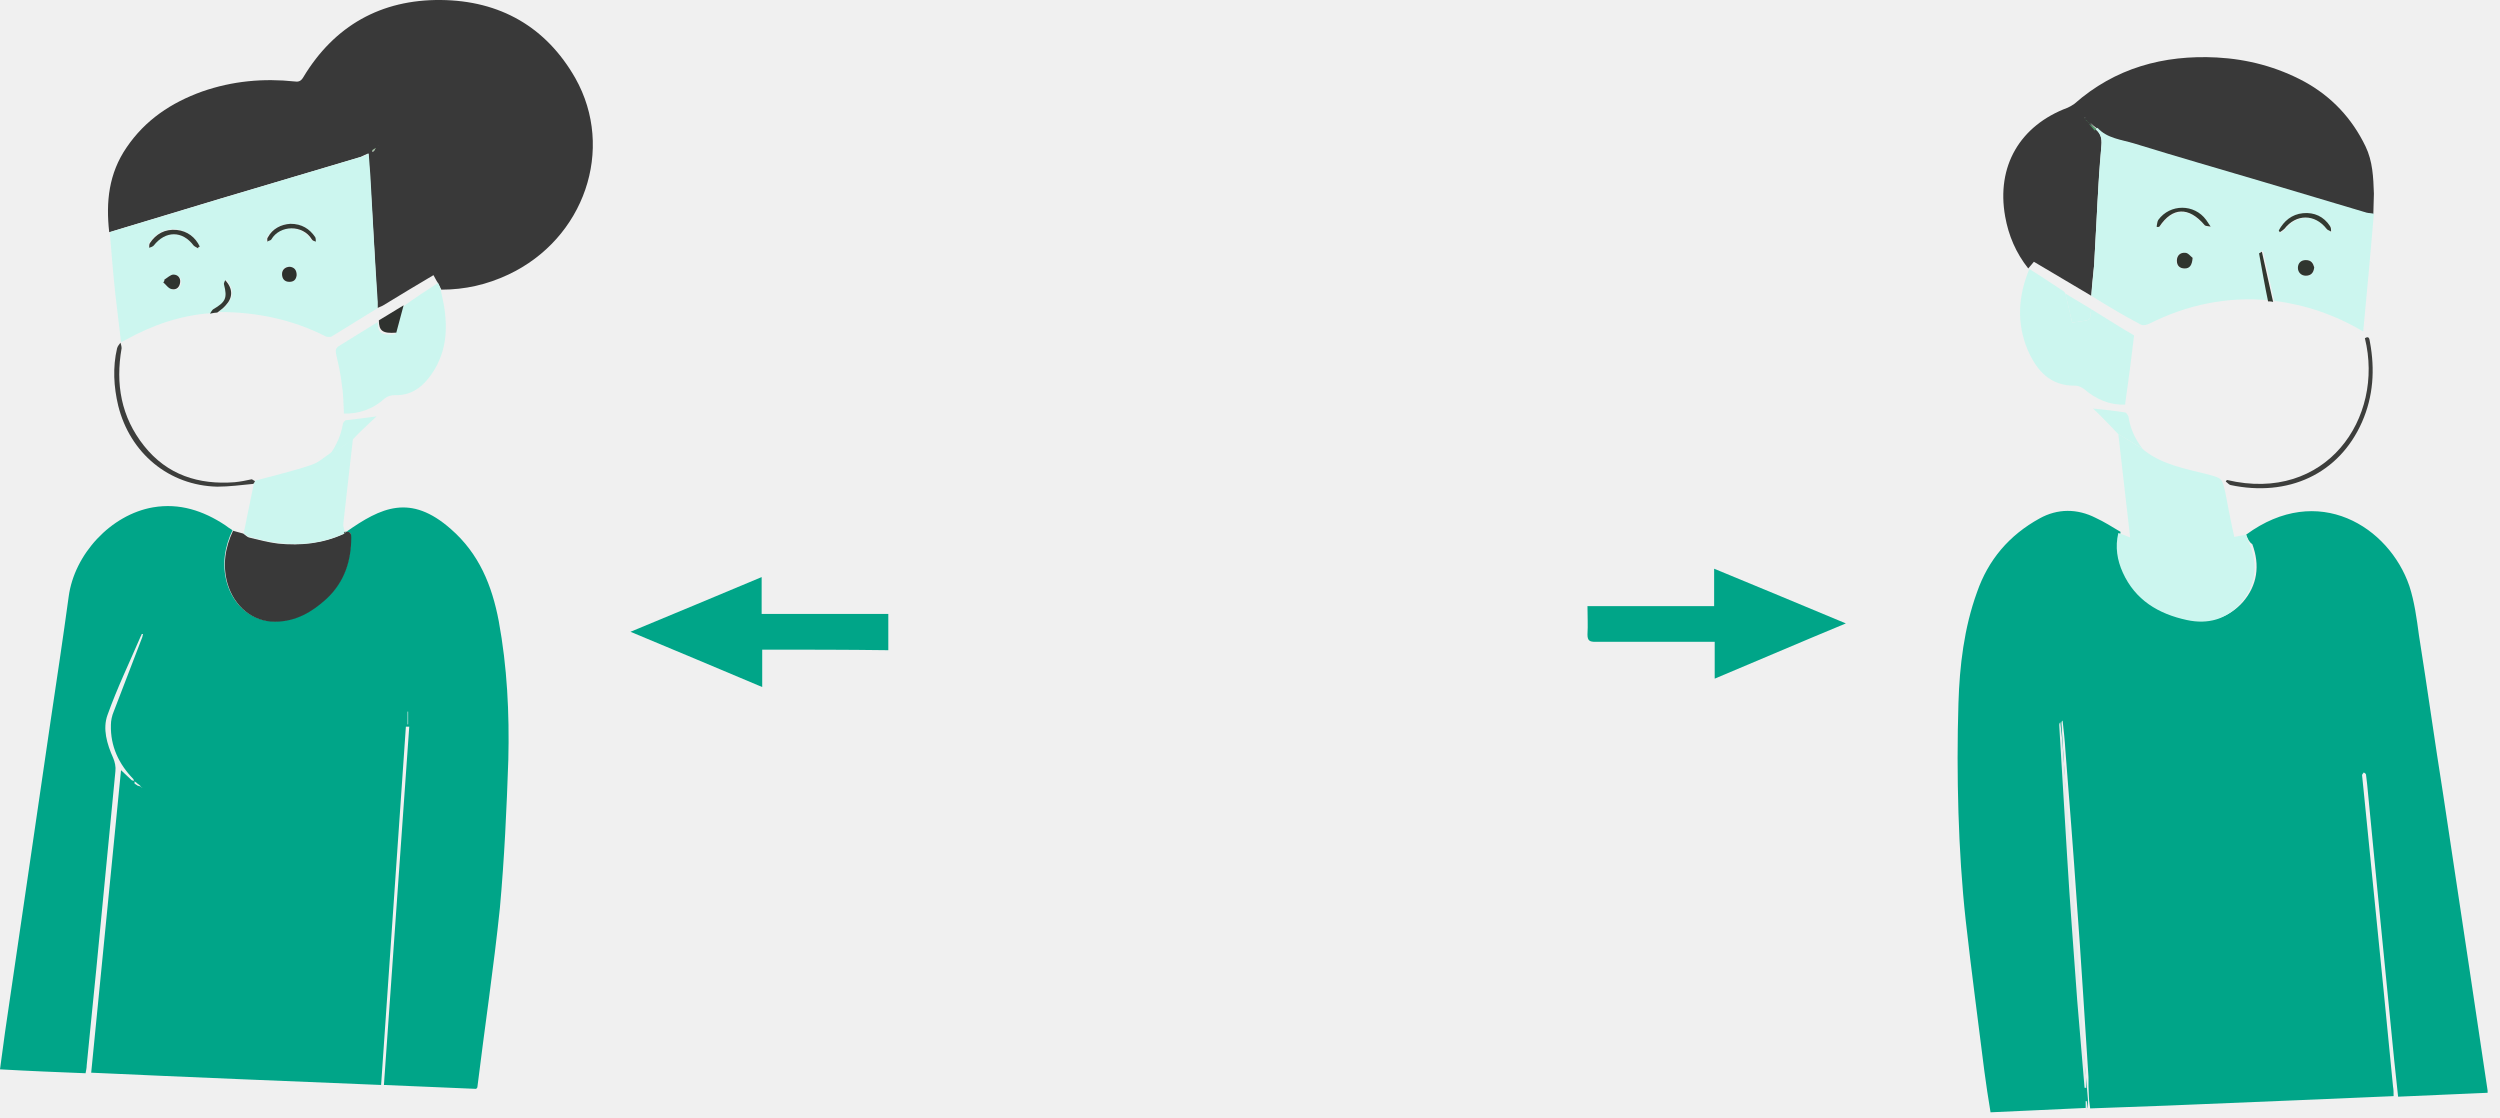
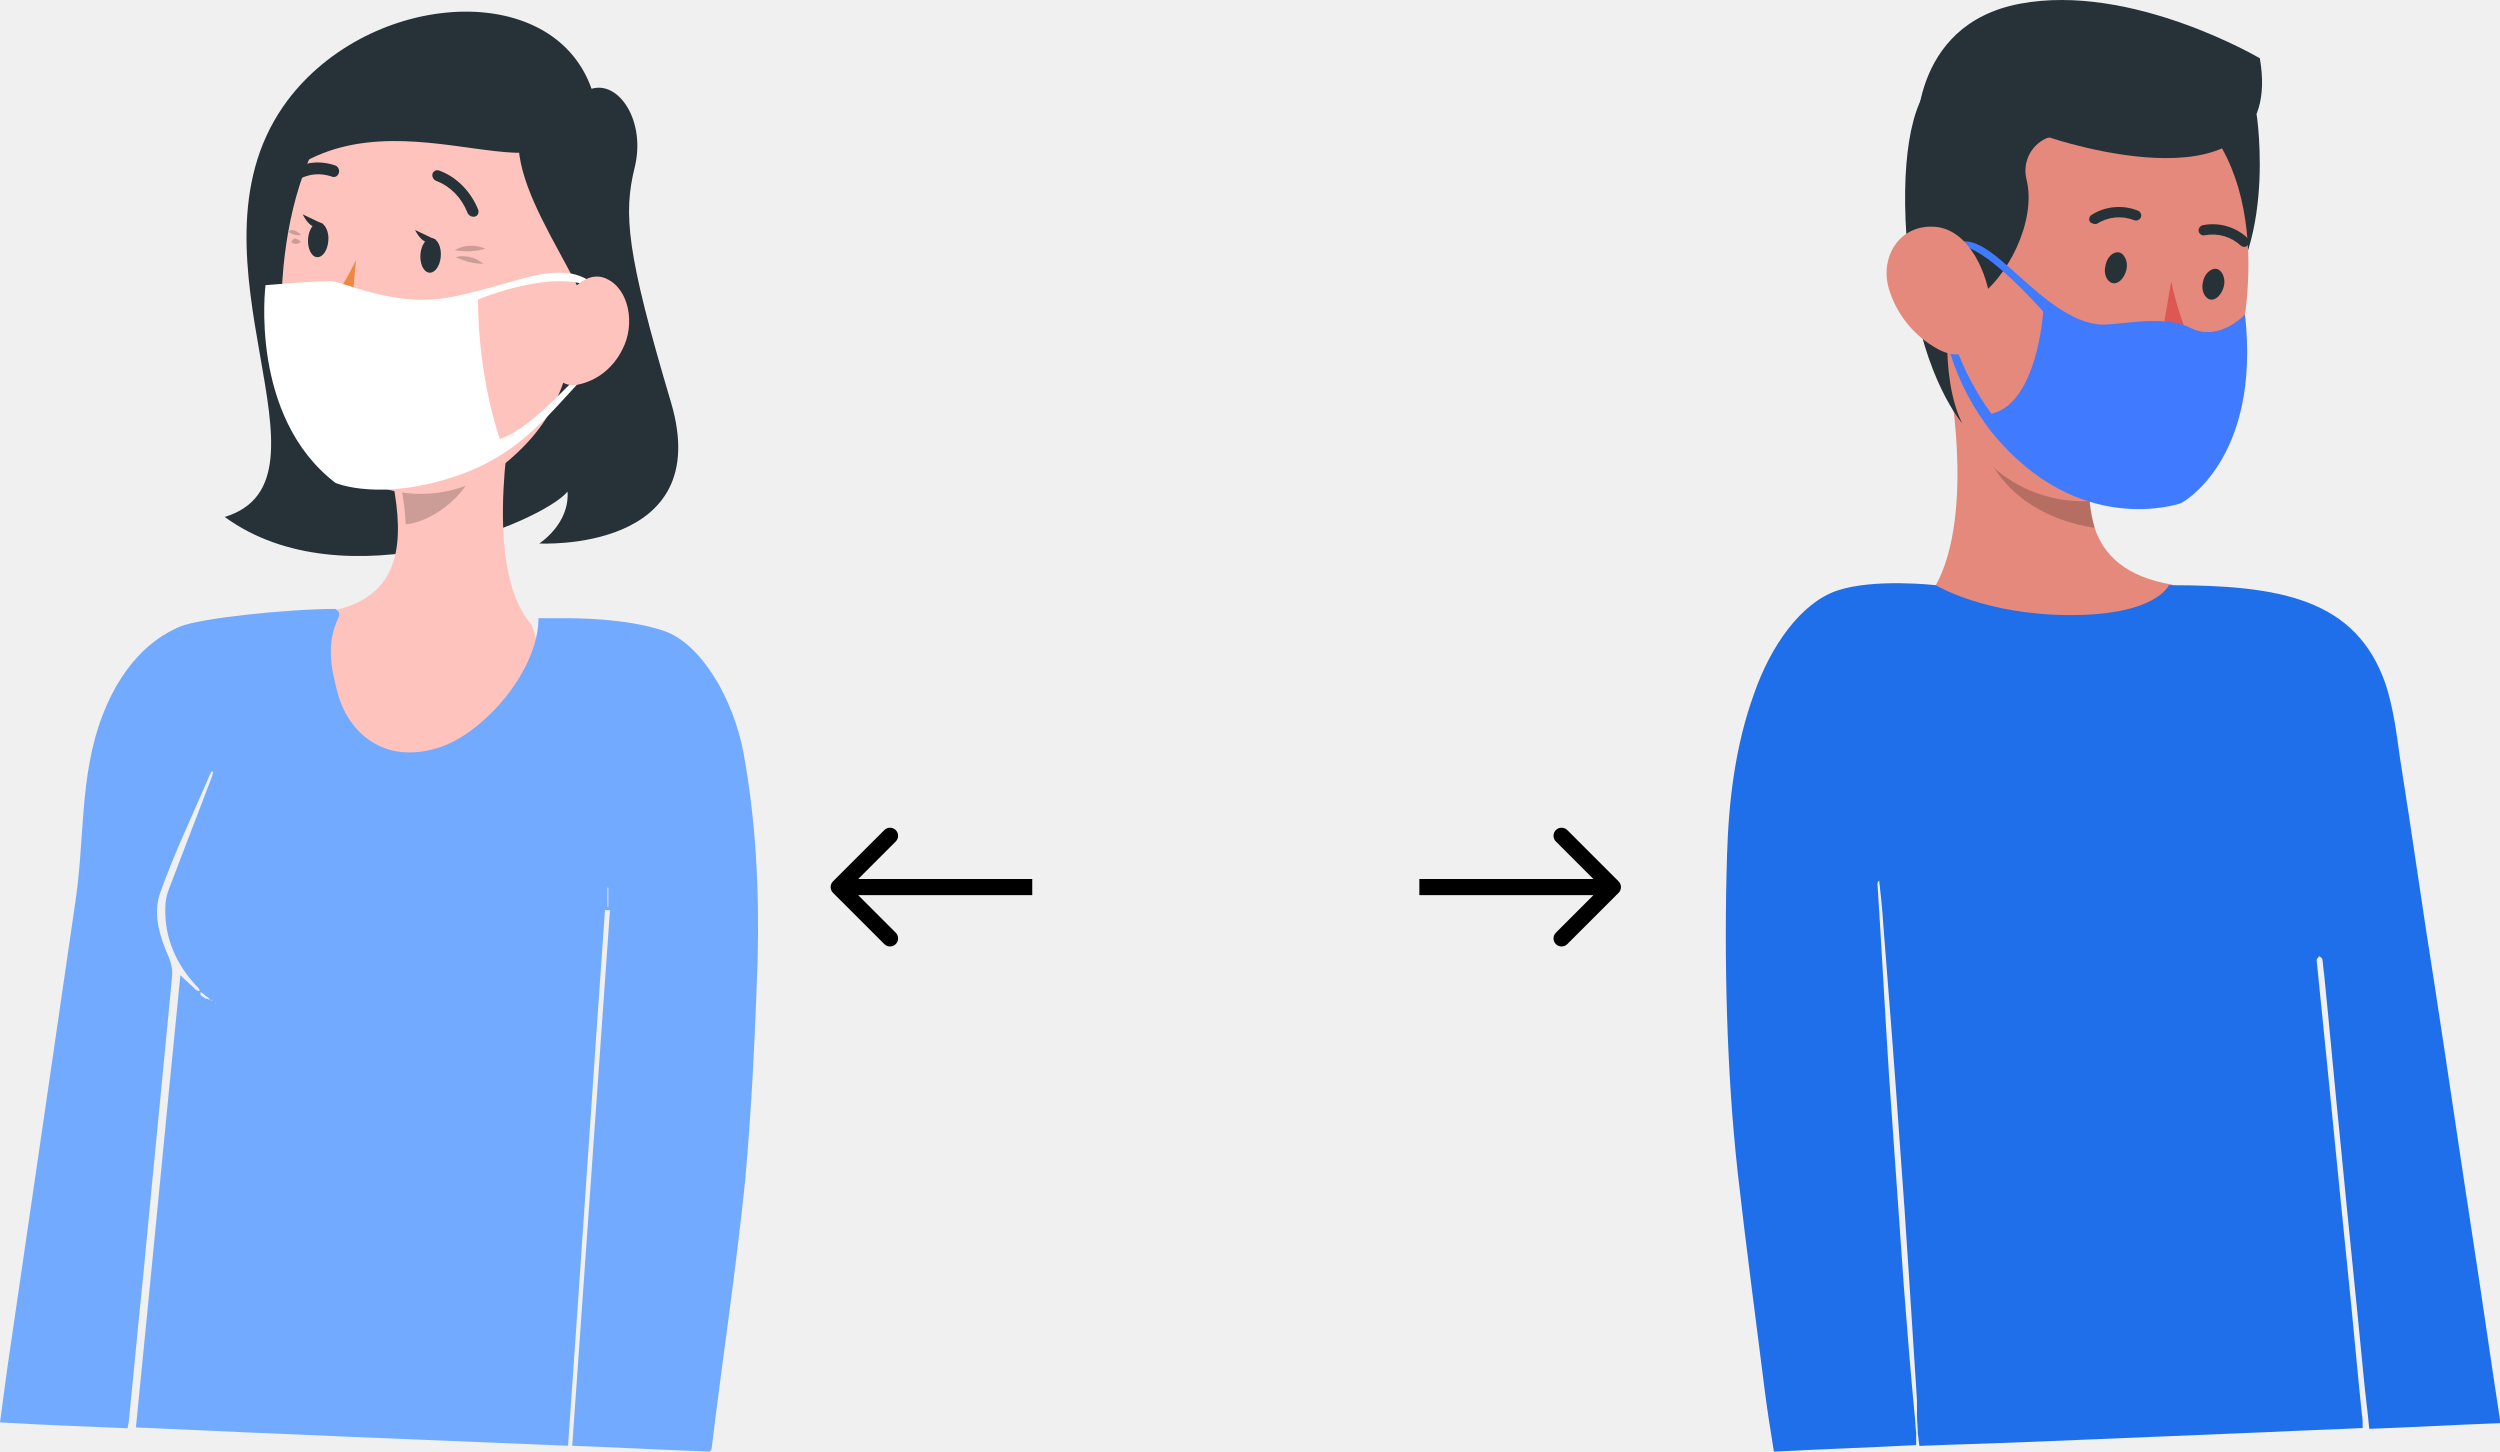
- <svg xmlns="http://www.w3.org/2000/svg" width="470px" height="210px" viewBox="0 0 470 210" version="1.1">
-   <g id="Page-1" stroke="none" stroke-width="1" fill="none" fill-rule="evenodd">
-     <g id="social-distancing" fill-rule="nonzero">
-       <path d="M422.269,100.518 C435.814,90.55 449.15,99.049 452.961,110.171 C453.913,113.109 454.337,116.257 454.76,119.405 C456.346,129.372 457.722,139.34 459.309,149.308 C461.004,160.325 462.59,171.342 464.285,182.36 C465.449,189.914 466.505,197.469 467.669,205.023 C467.669,205.128 467.669,205.233 467.669,205.443 C462.061,205.653 456.453,205.967 450.844,206.177 C450.633,203.869 450.314,201.561 450.102,199.252 C449.15,189.284 448.093,179.212 447.14,169.244 C446.398,162.004 445.765,154.764 445.022,147.42 C444.917,146.79 444.917,146.265 444.81,145.636 C444.81,145.426 444.493,145.321 444.389,145.216 C444.282,145.426 444.07,145.531 444.07,145.741 C444.177,146.79 444.282,147.839 444.389,148.888 C445.657,161.269 446.821,173.546 448.093,185.927 C448.726,192.013 449.257,198.203 449.89,204.289 C449.997,204.813 449.997,205.443 449.997,206.072 C445.869,206.282 441.849,206.387 437.826,206.597 C427.666,207.017 417.506,207.436 407.346,207.856 C402.583,208.066 397.715,208.171 392.954,208.381 C392.847,207.856 392.847,207.332 392.742,206.807 C392.742,205.967 392.635,205.128 392.635,204.289 C392.635,203.659 392.635,203.134 392.635,202.505 C391.895,191.383 391.259,180.366 390.414,169.244 C389.779,159.905 389.038,150.567 388.298,141.124 C388.191,139.235 387.979,137.347 387.767,135.458 C387.555,135.668 387.555,135.773 387.555,135.983 C388.086,144.167 388.507,152.351 389.038,160.64 C389.671,169.768 390.307,178.792 390.943,187.815 C391.366,193.272 391.79,198.728 392.318,204.184 C392.423,205.023 392.423,205.862 392.53,206.702 C392.53,207.227 392.53,207.751 392.53,208.276 C386.498,208.591 380.359,208.801 374.222,209.115 C373.799,206.492 373.375,203.869 373.056,201.351 C371.892,192.013 370.623,182.569 369.564,173.126 C368.823,166.411 368.4,159.591 368.188,152.771 C367.976,145.951 367.976,139.026 368.188,132.205 C368.4,125.175 369.247,118.04 371.682,111.325 C373.799,105.24 377.714,100.623 383.427,97.475 C386.815,95.587 390.519,95.587 394.011,97.37 C395.599,98.105 397.082,99.049 398.667,99.993 C398.139,102.617 398.458,105.135 399.515,107.443 C401.843,112.584 406.287,115.207 411.579,116.362 C415.495,117.201 418.989,116.152 421.634,113.214 C424.386,110.066 424.914,106.289 423.433,102.302 C422.798,101.882 422.586,101.252 422.269,100.518 Z" id="Path" fill="#00A588" />
-       <path d="M65.086,99.993 C71.648,95.377 77.151,92.754 84.771,99.469 C90.063,104.086 92.497,110.066 93.767,116.781 C95.354,125.385 95.778,134.094 95.566,142.803 C95.249,152.141 94.825,161.374 93.979,170.713 C92.815,181.94 91.121,193.167 89.745,204.394 C89.745,204.498 89.639,204.498 89.534,204.708 C83.819,204.498 77.998,204.184 72.177,203.974 C73.765,181.52 75.352,159.066 76.94,136.612 C76.728,136.612 76.516,136.612 76.305,136.612 C74.717,159.066 73.235,181.415 71.648,203.974 C53.551,203.239 35.454,202.505 17.145,201.666 C19.05,182.674 20.849,163.788 22.754,144.796 C23.495,145.531 24.13,146.055 24.765,146.685 C24.871,146.685 24.976,146.79 25.188,146.79 C25.188,146.685 25.082,146.58 25.082,146.475 C22.331,143.642 20.743,140.285 20.849,136.297 C20.849,135.458 21.061,134.514 21.378,133.779 C23.177,129.058 24.976,124.441 26.775,119.719 C26.775,119.509 26.881,119.404 26.881,119.195 C26.775,119.195 26.775,119.195 26.67,119.195 C26.564,119.3 26.564,119.509 26.458,119.614 C24.341,124.546 22.013,129.372 20.214,134.409 C19.261,137.032 20.108,139.865 21.272,142.488 C21.59,143.222 21.801,144.167 21.696,145.006 C20.531,157.387 19.261,169.873 18.097,182.255 C17.462,188.235 16.933,194.216 16.298,200.302 C16.298,200.721 16.192,201.246 16.086,201.771 C10.795,201.561 5.503,201.351 0,201.036 C0.317,198.623 0.635,196.314 0.952,194.006 C2.434,183.933 3.916,173.756 5.397,163.683 C6.773,154.24 8.149,144.901 9.525,135.458 C10.689,127.694 11.853,119.929 12.911,112.165 C13.97,104.19 20.849,96.741 28.786,95.377 C33.76,94.537 38.205,96.006 42.333,98.734 C42.756,99.049 43.179,99.364 43.709,99.678 C42.227,102.826 41.698,106.079 42.65,109.541 C43.92,113.948 47.413,116.781 51.54,116.781 C55.456,116.781 58.525,114.998 61.277,112.48 C64.663,109.437 65.933,105.449 65.933,100.938 C66.039,100.518 65.933,99.888 65.086,99.993 Z M26.458,147.944 C26.564,147.944 26.67,148.049 26.775,148.049 C26.67,147.944 26.67,147.944 26.458,147.944 C26.458,147.734 26.246,147.629 26.141,147.524 C25.929,147.42 25.717,147.21 25.611,147.105 C25.505,147 25.4,147 25.294,146.895 C25.294,147 25.294,147.105 25.294,147.315 C25.505,147.42 25.717,147.629 25.929,147.734 C26.141,147.734 26.352,147.839 26.458,147.944 Z M76.622,136.192 L76.728,136.192 C76.728,135.353 76.728,134.618 76.728,133.779 L76.622,133.779 C76.622,134.618 76.622,135.353 76.622,136.192 Z" id="Shape" fill="#00A588" />
-       <path d="M82.337,53.197 C82.02,52.777 81.808,52.253 81.491,51.728 C78.316,53.617 75.141,55.505 72.072,57.394 C71.754,57.604 71.331,57.709 70.907,57.919 C70.907,57.499 70.907,57.184 70.907,56.764 C70.484,48.895 70.061,41.026 69.532,33.156 C69.426,31.687 69.32,30.323 69.214,28.854 C68.685,29.064 68.262,29.274 67.838,29.484 C59.054,32.107 50.27,34.73 41.38,37.353 C34.395,39.452 27.516,41.55 20.532,43.649 C19.897,37.983 20.426,32.632 23.812,27.7 C27.305,22.559 32.173,19.306 37.994,17.208 C43.709,15.214 49.529,14.689 55.456,15.319 C56.197,15.424 56.62,15.214 57.044,14.48 C62.864,4.827 71.648,-0.105 82.867,4.8237342e-06 C93.979,0.105 102.657,5.036 108.16,14.689 C115.674,28.015 109.854,44.908 95.566,51.623 C91.545,53.512 87.417,54.456 82.972,54.456 C82.761,54.036 82.549,53.617 82.337,53.197 Z M70.696,27.805 C70.59,27.91 70.484,27.91 70.378,28.015 C70.273,28.12 70.167,28.12 70.061,28.225 C70.061,28.33 69.955,28.435 69.955,28.539 C70.061,28.539 70.167,28.435 70.273,28.435 C70.378,28.33 70.378,28.225 70.484,28.12 C70.59,27.91 70.59,27.805 70.696,27.805 C70.802,27.7 70.907,27.595 70.907,27.595 C70.907,27.49 71.013,27.49 71.013,27.385 C71.013,27.49 70.907,27.49 70.907,27.595 C70.907,27.595 70.802,27.7 70.696,27.805 Z" id="Shape" fill="#393939" />
-       <path d="M393.166,55.61 C389.567,53.512 385.967,51.308 382.371,49.21 C382.052,49.629 381.735,49.944 381.311,50.469 C378.983,47.531 377.607,44.278 376.972,40.711 C375.279,31.267 379.723,23.608 388.719,20.25 C389.143,20.041 389.567,19.831 389.99,19.516 C397.61,12.801 406.711,10.283 416.766,10.807 C422.586,11.122 428.09,12.591 433.17,15.319 C438.354,18.152 442.165,22.244 444.705,27.49 C446.081,30.323 446.186,33.366 446.293,36.409 C446.293,37.668 446.186,39.032 446.186,40.291 C445.765,40.186 445.234,40.186 444.81,40.081 C438.354,38.192 431.898,36.304 425.443,34.31 C417.294,31.897 409.146,29.589 401.102,27.071 C398.774,26.336 396.022,26.126 394.223,24.133 C393.799,23.818 393.378,23.503 392.954,23.083 C392.847,22.978 392.742,22.874 392.742,22.874 C392.635,22.769 392.53,22.664 392.53,22.664 C392.423,22.559 392.318,22.454 392.318,22.454 C392.211,22.349 392.107,22.244 392.002,22.139 L392.002,22.034 C392.002,22.034 392.002,22.034 391.895,22.034 C391.895,22.034 391.895,22.034 392.002,22.139 C392.107,22.244 392.211,22.349 392.318,22.454 C392.423,22.559 392.53,22.664 392.53,22.664 C392.635,22.769 392.742,22.874 392.742,22.874 C392.847,22.978 392.954,23.083 392.954,23.083 C393.271,23.503 393.694,23.923 394.011,24.342 C394.963,25.077 395.175,26.126 395.07,27.28 C394.858,29.589 394.751,31.897 394.542,34.31 C394.223,39.452 394.011,44.698 393.694,49.839 C393.483,51.833 393.271,53.721 393.166,55.61 Z" id="Path" fill="#393939" />
-       <path d="M393.166,55.61 C393.378,53.721 393.483,51.833 393.694,49.839 C394.011,44.698 394.223,39.452 394.542,34.31 C394.647,32.002 394.858,29.694 395.07,27.28 C395.175,26.126 394.966,25.182 394.011,24.342 C394.118,24.238 394.223,24.133 394.33,24.028 C396.13,26.021 398.774,26.231 401.21,26.966 C409.358,29.484 417.401,31.792 425.55,34.206 C432.005,36.094 438.461,38.088 444.917,39.976 C445.341,40.081 445.869,40.081 446.293,40.186 C445.657,47.426 445.022,54.771 444.282,62.325 C438.99,59.178 433.381,57.289 427.561,56.554 C426.821,53.407 426.185,50.364 425.445,47.111 C425.021,47.321 424.809,47.426 424.914,47.426 C425.445,50.469 426.078,53.512 426.609,56.449 C418.67,55.715 411.157,57.289 404.066,60.856 C403.326,61.171 402.795,61.276 402.162,60.856 C398.986,59.178 396.022,57.394 393.166,55.61 Z M428.406,43.334 C428.513,43.439 428.618,43.649 428.725,43.754 C429.042,43.544 429.361,43.334 429.57,43.124 C431.794,40.291 435.286,40.186 437.509,43.124 C437.721,43.334 438.145,43.439 438.357,43.649 C438.249,43.334 438.357,42.809 438.145,42.6 C436.981,40.816 435.181,39.976 433.065,40.186 C430.841,40.291 429.361,41.55 428.406,43.334 Z M405.442,42.6 C405.654,42.6 405.759,42.6 405.97,42.704 C408.51,39.032 411.474,38.927 414.438,42.39 C414.542,42.6 414.966,42.495 415.602,42.704 C415.178,42.075 414.966,41.655 414.754,41.445 C412.533,38.402 407.982,38.402 405.759,41.445 C405.547,41.655 405.547,42.18 405.442,42.6 Z M412.214,48.475 C411.898,48.265 411.369,47.636 410.734,47.531 C409.782,47.426 409.251,48.055 409.146,49 C409.146,49.944 409.782,50.469 410.627,50.469 C411.686,50.364 412.11,49.839 412.214,48.475 Z M435.074,50.259 C434.969,49.524 434.545,48.895 433.593,48.895 C432.641,48.895 432.11,49.524 432.11,50.364 C432.11,51.203 432.641,51.833 433.593,51.833 C434.334,51.938 434.969,51.413 435.074,50.259 Z" id="Shape" fill="#CCF6EF" />
-       <path d="M20.637,43.649 C27.622,41.55 34.501,39.452 41.486,37.353 C50.27,34.73 59.054,32.107 67.944,29.484 C68.367,29.379 68.79,29.169 69.32,28.854 C69.426,30.323 69.531,31.792 69.637,33.156 C70.06,41.026 70.484,48.895 71.013,56.764 C71.013,57.184 71.013,57.499 71.013,57.919 C68.156,59.702 65.192,61.486 62.335,63.27 C62.123,63.375 61.594,63.375 61.277,63.27 C54.926,60.017 48.153,58.653 41.063,58.653 C41.592,58.233 42.227,57.814 42.65,57.289 C44.026,55.82 43.92,54.141 42.544,52.567 C42.438,52.882 42.227,53.197 42.333,53.407 C42.967,55.925 42.65,56.659 40.322,58.023 C40.004,58.233 39.898,58.548 39.687,58.863 C33.972,59.283 28.786,61.066 23.812,63.794 C23.495,64.004 23.177,64.109 22.754,64.319 C22.436,61.381 22.013,58.338 21.695,55.4 C21.272,51.518 20.955,47.531 20.637,43.649 Z M37.253,46.691 C37.358,46.587 37.358,46.482 37.464,46.272 C36.618,44.488 35.136,43.334 33.125,43.124 C31.009,42.914 29.315,43.859 28.045,45.642 C27.939,45.852 27.939,46.272 27.939,46.482 C28.257,46.377 28.575,46.272 28.786,46.062 C31.009,43.334 34.184,43.334 36.3,46.062 C36.512,46.377 36.935,46.482 37.253,46.691 Z M54.609,42.075 C52.704,42.18 51.222,43.019 50.164,44.593 C50.058,44.803 50.164,45.118 50.058,45.432 C50.376,45.327 50.693,45.223 50.799,45.013 C52.386,42.285 56.726,42.18 58.419,45.013 C58.525,45.223 58.948,45.223 59.16,45.432 C59.16,45.118 59.266,44.803 59.054,44.593 C58.207,43.019 56.726,42.18 54.609,42.075 Z M30.903,52.567 C30.903,52.777 30.903,52.987 30.903,53.197 C31.432,53.617 31.855,54.246 32.49,54.456 C33.337,54.666 33.972,54.036 34.078,53.197 C34.184,52.358 33.549,51.623 32.808,51.728 C32.067,51.623 31.538,52.148 30.903,52.567 Z M55.773,51.728 C55.773,50.784 55.35,50.259 54.503,50.154 C53.551,50.049 53.022,50.574 53.022,51.518 C53.022,52.358 53.551,52.882 54.398,52.987 C55.244,52.987 55.667,52.567 55.773,51.728 Z" id="Shape" fill="#CCF6EF" />
-       <path d="M422.269,100.518 C422.481,101.147 422.693,101.882 423.01,102.511 C424.598,106.499 423.962,110.276 421.21,113.424 C418.565,116.466 415.073,117.411 411.157,116.571 C405.759,115.417 401.419,112.794 399.091,107.653 C398.034,105.345 397.61,102.826 398.246,100.203 C398.986,100.413 399.622,100.728 400.467,101.042 C399.726,94.432 398.986,88.032 398.246,81.631 C398.667,81.841 399.091,82.051 399.515,82.366 C400.574,82.995 401.738,83.73 402.795,84.359 C402.902,84.464 403.007,84.569 403.114,84.674 C406.606,87.402 410.946,88.137 415.073,89.186 C417.718,89.92 417.718,89.816 418.354,92.544 C418.882,95.377 419.41,98.105 420.046,100.937 C420.786,100.833 421.529,100.623 422.269,100.518 Z" id="Path" fill="#CCF6EF" />
-       <path d="M143.296,122.133 C143.296,124.546 143.296,126.749 143.296,129.163 C135.041,125.7 126.892,122.238 118.532,118.775 C126.892,115.312 134.936,111.955 143.19,108.492 C143.19,110.906 143.19,113.109 143.19,115.417 C151.234,115.417 159.065,115.417 167.002,115.417 C167.002,117.726 167.002,119.929 167.002,122.238 C159.065,122.133 151.234,122.133 143.296,122.133 Z" id="Path" fill="#00A588" />
-       <path d="M347.023,117.201 C338.661,120.664 330.619,124.126 322.364,127.588 C322.364,125.175 322.364,122.972 322.364,120.664 C321.728,120.664 321.305,120.664 320.881,120.664 C313.897,120.664 306.912,120.664 299.928,120.664 C298.869,120.664 298.445,120.454 298.445,119.299 C298.552,117.516 298.445,115.837 298.445,113.948 C306.384,113.948 314.32,113.948 322.257,113.948 C322.257,111.64 322.257,109.437 322.257,106.918 C330.619,110.381 338.768,113.739 347.023,117.201 Z" id="Path" fill="#00A588" />
-       <path d="M393.166,58.128 C395.918,59.807 398.67,61.591 401.21,63.06 C400.679,67.467 400.15,71.664 399.515,76.071 C396.658,76.175 394.118,75.126 391.79,73.132 C391.366,72.818 390.731,72.503 390.202,72.503 C385.439,72.608 382.899,69.67 381.207,65.788 C379.09,60.752 379.407,55.61 381.523,50.574 C383.746,51.938 385.863,53.407 387.979,54.771 C388.086,54.876 388.191,54.981 388.298,55.19 C388.719,56.974 389.143,58.758 389.567,60.647 C393.59,60.017 392.742,60.542 393.166,58.128 Z" id="Path" fill="#CCF6EF" />
-       <path d="M65.087,99.993 C65.933,99.888 66.039,100.413 66.039,101.043 C66.039,105.449 64.769,109.436 61.382,112.584 C58.631,115.103 55.562,116.886 51.646,116.886 C47.519,116.886 44.026,114.053 42.756,109.646 C41.804,106.184 42.333,102.931 43.814,99.783 C44.45,99.993 45.084,100.098 45.72,100.308 C46.037,100.518 46.46,100.938 46.778,101.043 C48.577,101.462 50.482,101.987 52.281,102.197 C56.514,102.616 60.642,102.197 64.558,100.413 C64.769,100.203 64.981,100.098 65.087,99.993 Z" id="Path" fill="#393939" />
-       <path d="M82.337,53.197 C82.549,53.617 82.761,54.036 82.867,54.561 C83.184,56.135 83.607,57.709 83.713,59.387 C84.137,63.689 83.29,67.677 80.538,71.139 C78.951,73.132 76.94,74.392 74.188,74.287 C73.448,74.287 72.812,74.497 72.178,75.021 C70.167,76.91 67.309,77.854 64.663,77.749 C64.558,75.861 64.558,73.972 64.24,72.083 C64.029,70.195 63.605,68.411 63.182,66.522 C63.076,65.893 63.076,65.473 63.711,65.053 C66.145,63.584 68.579,62.011 71.013,60.542 C71.013,62.64 71.754,63.06 74.294,62.85 C74.718,61.066 75.247,59.387 75.67,57.709 C77.998,56.03 80.221,54.561 82.337,53.197 Z" id="Path" fill="#CCF6EF" />
-       <path d="M64.663,100.308 C60.748,102.092 56.62,102.617 52.387,102.092 C50.482,101.882 48.683,101.357 46.884,100.938 C46.46,100.833 46.143,100.518 45.825,100.203 C46.46,97.055 47.095,94.013 47.73,90.865 C47.836,90.655 47.942,90.445 48.048,90.34 C51.54,89.396 55.139,88.557 58.525,87.402 C59.901,86.983 60.959,85.934 62.229,85.094 C62.652,84.989 63.076,84.884 63.394,84.569 C64.452,83.94 65.404,83.205 66.357,82.471 C65.722,87.717 65.192,92.963 64.558,98.315 C64.452,98.839 64.663,99.364 64.769,99.888 C64.663,100.203 64.663,100.203 64.663,100.308 Z" id="Path" fill="#CCF6EF" />
-       <path d="M418.67,90.235 C437.297,94.642 448.305,78.589 444.598,63.584 C445.446,63.06 445.446,63.794 445.553,64.319 C446.505,69.46 446.186,74.496 444.07,79.323 C439.73,89.186 430.101,93.488 419.306,91.18 C418.989,91.075 418.777,90.76 418.458,90.55 C418.458,90.445 418.565,90.34 418.67,90.235 Z" id="Path" fill="#3D3E3C" />
-       <path d="M47.942,90.445 C47.836,90.655 47.73,90.865 47.624,90.97 C45.402,91.18 43.074,91.494 40.851,91.494 C31.75,91.285 24.447,85.199 22.225,76.28 C21.378,72.713 21.166,69.041 22.013,65.473 C22.119,65.053 22.436,64.739 22.648,64.424 C22.754,64.739 22.86,65.158 22.86,65.473 C21.696,72.188 22.754,78.379 27.093,83.835 C31.432,89.291 37.359,91.18 44.132,90.655 C45.19,90.55 46.249,90.34 47.201,90.13 C47.413,90.025 47.624,90.34 47.942,90.445 Z" id="Path" fill="#3D3E3C" />
-       <path d="M402.795,84.36 C401.738,83.73 400.574,82.996 399.515,82.366 C399.091,82.156 398.667,81.841 398.243,81.631 C397.61,81.002 397.079,80.372 396.446,79.743 C395.494,78.799 394.539,77.749 393.483,76.805 C395.599,77.015 397.503,77.225 399.515,77.54 C399.726,77.54 400.043,78.064 400.15,78.274 C400.467,80.582 401.419,82.576 402.795,84.36 Z" id="Path" fill="#CCF6EF" />
-       <path d="M66.251,82.681 C65.298,83.415 64.24,84.045 63.288,84.779 C62.97,84.989 62.547,85.094 62.124,85.304 C63.288,83.625 64.134,81.736 64.452,79.743 C64.452,79.533 64.769,79.113 64.981,79.008 C66.78,78.799 68.579,78.589 70.802,78.274 C69.108,79.848 67.627,81.212 66.251,82.681 Z" id="Path" fill="#CCF6EF" />
-       <path d="M393.166,58.128 C392.742,60.542 393.587,60.017 389.567,60.647 C389.143,58.863 388.719,57.079 388.295,55.19 C389.883,56.135 391.578,57.184 393.166,58.128 Z" id="Path" fill="#CCF6EF" />
-       <path d="M75.881,57.394 C75.458,59.073 74.929,60.856 74.505,62.535 C71.966,62.745 71.225,62.22 71.225,60.227 C72.812,59.283 74.294,58.338 75.881,57.394 Z" id="Path" fill="#2F322F" />
-       <path d="M426.397,56.66 C425.762,53.617 425.231,50.574 424.702,47.636 C424.702,47.636 424.914,47.531 425.231,47.321 C425.973,50.469 426.607,53.617 427.349,56.764 C427.03,56.66 426.714,56.66 426.397,56.66 Z" id="Path" fill="#313830" />
-       <path d="M39.475,58.968 C39.687,58.653 39.898,58.233 40.11,58.129 C42.438,56.764 42.756,56.03 42.121,53.512 C42.015,53.302 42.227,52.987 42.332,52.672 C43.814,54.246 43.814,55.925 42.438,57.394 C42.015,57.919 41.38,58.338 40.851,58.758 C40.533,58.758 40.004,58.863 39.475,58.968 Z" id="Path" fill="#343933" />
-       <path d="M392.107,208.591 C392.107,208.066 392.107,207.541 392.107,207.017 C392.214,207.017 392.318,207.017 392.318,207.017 C392.426,207.541 392.426,208.066 392.53,208.591 C392.426,208.591 392.318,208.591 392.107,208.591 Z" id="Path" fill="#E6ECEC" />
-       <path d="M64.663,100.308 C64.663,100.203 64.663,100.098 64.663,99.993 C64.875,99.993 64.981,99.993 65.192,99.888 C64.981,100.098 64.769,100.203 64.663,100.308 Z" id="Path" fill="#4B776A" />
-       <path d="M388.295,55.19 C388.191,55.085 388.086,54.981 387.979,54.771 C388.086,54.981 388.191,55.085 388.295,55.19 Z" id="Path" fill="#366967" />
-       <path d="M403.114,84.675 C403.007,84.57 402.902,84.465 402.795,84.36 C402.902,84.465 403.007,84.57 403.114,84.675 Z" id="Path" fill="#72BD73" />
-       <path d="M391.895,204.498 C391.471,199.042 390.943,193.586 390.519,188.13 C389.883,179.107 389.143,169.978 388.615,160.955 C388.086,152.77 387.662,144.586 387.131,136.297 C387.131,136.192 387.131,135.983 387.343,135.773 C387.555,137.661 387.767,139.55 387.874,141.439 C388.615,150.777 389.355,160.115 389.99,169.558 C390.731,180.681 391.471,191.698 392.211,202.82 C392.211,203.449 392.211,203.974 392.211,204.603 C392.211,204.498 392.107,204.498 391.895,204.498 Z" id="Path" fill="#E6ECEC" />
-       <path d="M71.013,27.49 C71.013,27.385 71.119,27.385 71.119,27.28 C71.013,27.385 71.013,27.49 71.013,27.49 Z" id="Path" fill="#7CA97C" />
-       <path d="M70.272,28.33 C70.166,28.33 70.06,28.435 69.955,28.435 C69.955,28.33 70.06,28.225 70.06,28.12 C70.166,28.225 70.166,28.225 70.272,28.33 Z" id="Path" fill="#7CA97C" />
-       <path d="M70.484,28.015 C70.378,28.12 70.378,28.225 70.272,28.33 L70.166,28.225 C70.166,28.12 70.272,28.015 70.484,28.015 C70.378,27.91 70.484,28.015 70.484,28.015 Z" id="Path" fill="#7CA97C" />
-       <path d="M70.696,27.805 C70.59,27.91 70.484,28.015 70.484,28.12 L70.378,28.015 C70.484,27.91 70.59,27.805 70.696,27.805 Z" id="Path" fill="#7CA97C" />
-       <path d="M71.013,27.49 C70.907,27.595 70.801,27.7 70.801,27.7 C70.801,27.7 70.907,27.595 71.013,27.49 Z" id="Path" fill="#7CA97C" />
-       <path d="M394.118,24.238 C394.011,24.343 393.906,24.448 393.799,24.553 C393.483,24.133 393.059,23.713 392.742,23.293 C393.271,23.503 393.694,23.923 394.118,24.238 Z" id="Path" fill="#55976B" />
-       <path d="M392.635,22.978 C392.742,23.083 392.847,23.188 392.847,23.188 C392.742,23.188 392.635,23.083 392.635,22.978 Z" id="Path" fill="#55976B" />
-       <path d="M392.318,22.664 C392.426,22.769 392.53,22.874 392.53,22.874 C392.53,22.874 392.426,22.874 392.318,22.664 C392.318,22.769 392.318,22.664 392.318,22.664 Z" id="Path" fill="#55976B" />
-       <path d="M392.107,22.454 C391.999,22.349 391.895,22.244 391.895,22.244 C391.895,22.349 391.999,22.349 392.107,22.454 Z" id="Path" fill="#55976B" />
-       <path d="M392.318,22.769 C392.214,22.664 392.107,22.559 392.107,22.559 C392.214,22.559 392.318,22.664 392.318,22.769 C392.318,22.664 392.318,22.769 392.318,22.769 Z" id="Path" fill="#55976B" />
-       <path d="M428.406,43.334 C429.361,41.55 430.841,40.291 432.958,40.081 C435.074,39.871 436.874,40.711 438.038,42.495 C438.249,42.809 438.249,43.229 438.249,43.544 C437.933,43.334 437.509,43.229 437.402,43.019 C435.181,40.186 431.689,40.186 429.466,43.019 C429.254,43.229 428.937,43.439 428.618,43.649 C428.618,43.649 428.513,43.544 428.406,43.334 Z" id="Path" fill="#323A31" />
-       <path d="M405.442,42.6 C405.547,42.18 405.547,41.655 405.759,41.34 C407.982,38.297 412.531,38.297 414.754,41.34 C414.966,41.655 415.178,41.97 415.602,42.6 C414.966,42.495 414.542,42.495 414.438,42.285 C411.474,38.822 408.406,38.927 405.97,42.6 C405.759,42.704 405.547,42.704 405.442,42.6 Z" id="Path" fill="#313830" />
-       <path d="M412.214,48.475 C412.11,49.839 411.686,50.469 410.734,50.469 C409.782,50.469 409.251,49.944 409.251,49 C409.251,48.056 409.886,47.426 410.838,47.531 C411.369,47.531 411.791,48.161 412.214,48.475 Z" id="Path" fill="#30352F" />
-       <path d="M435.074,50.259 C434.969,51.308 434.438,51.833 433.486,51.833 C432.641,51.833 432.005,51.203 432.005,50.364 C432.005,49.524 432.534,48.895 433.486,48.895 C434.545,48.895 434.862,49.524 435.074,50.259 Z" id="Path" fill="#30352F" />
-       <path d="M37.253,46.691 C36.935,46.482 36.618,46.377 36.406,46.167 C34.29,43.334 31.115,43.334 28.892,46.167 C28.681,46.377 28.363,46.482 28.046,46.586 C28.046,46.272 28.046,45.957 28.152,45.747 C29.316,43.964 31.009,43.019 33.231,43.229 C35.242,43.439 36.724,44.593 37.571,46.377 C37.359,46.377 37.253,46.482 37.253,46.691 Z" id="Path" fill="#343933" />
-       <path d="M54.609,42.075 C56.726,42.075 58.207,43.019 59.266,44.593 C59.371,44.803 59.371,45.223 59.371,45.432 C59.054,45.327 58.736,45.223 58.63,45.013 C56.937,42.18 52.598,42.285 51.011,45.013 C50.905,45.223 50.481,45.223 50.27,45.432 C50.27,45.118 50.164,44.803 50.376,44.593 C51.222,43.019 52.81,42.18 54.609,42.075 Z" id="Path" fill="#343933" />
-       <path d="M30.903,52.567 C31.432,52.253 32.067,51.623 32.596,51.623 C33.443,51.623 33.972,52.253 33.866,53.092 C33.76,53.931 33.231,54.561 32.279,54.351 C31.644,54.246 31.22,53.512 30.691,53.092 C30.903,52.882 30.903,52.777 30.903,52.567 Z" id="Path" fill="#30332F" />
-       <path d="M55.773,51.728 C55.667,52.567 55.244,52.987 54.398,52.987 C53.551,52.987 53.022,52.462 53.022,51.518 C53.022,50.679 53.657,50.154 54.503,50.154 C55.35,50.259 55.773,50.784 55.773,51.728 Z" id="Path" fill="#2E312D" />
-     </g>
-   </g>
+ <svg xmlns="http://www.w3.org/2000/svg" viewBox="0 0 155 90" fill="none">
+   <path d="M17.556 6.603C11.004 16.091 21.489 29.735 13.932 32.051C21.387 37.48 33.655 32.357 35.187 30.479C35.324 32.5 33.432 33.696 33.432 33.696C33.432 33.696 44.383 34.296 41.598 24.935C38.813 15.574 38.65 13.241 39.352 10.376C40.054 7.511 38.375 4.991 36.676 5.504C34.193 -1.526 22.486 -0.507 17.556 6.603Z" fill="#263238" />
+   <path d="M32.158 23.396C31.243 27.691 30.215 35.57 32.927 38.696C32.927 38.696 37.15 46.919 19.206 48.776C14.002 39.916 20.529 37.876 20.529 37.876C25.012 37.014 25.007 33.406 24.371 29.973L32.158 23.396Z" fill="#FFC3BD" />
+   <path opacity="0.2" d="M29.513 26.152L24.844 30.061C25.014 30.872 25.118 31.69 25.156 32.506C26.879 32.378 29.295 30.458 29.536 28.521C29.663 27.752 29.656 26.948 29.513 26.152Z" fill="black" />
+   <path d="M36.47 15.29C35.525 22.269 35.267 25.25 31.715 28.394C26.373 33.116 18.669 29.915 17.671 22.671C16.769 16.149 18.459 5.833 25.018 3.942C26.409 3.481 27.925 3.451 29.41 3.855C30.896 4.259 32.295 5.083 33.464 6.242C34.633 7.4 35.528 8.85 36.056 10.441C36.585 12.032 36.727 13.706 36.47 15.29Z" fill="#FFC3BD" />
+   <path d="M33.01 6.243C29.781 10.154 36.575 17.155 36.789 20.629C40.772 15.26 38.205 1.565 33.01 6.243Z" fill="#263238" />
+   <path d="M35.35 5.982C35.874 13.915 24.917 4.983 17.504 10.957C18.163 4.702 27.683 -1.66 35.35 5.982Z" fill="#263238" />
+   <path opacity="0.2" d="M28.19 15.511C28.476 15.345 28.792 15.252 29.12 15.237C29.449 15.221 29.784 15.284 30.105 15.422C29.49 15.597 28.84 15.628 28.19 15.511Z" fill="black" />
+   <path opacity="0.2" d="M28.253 15.94C28.536 15.866 28.837 15.865 29.135 15.936C29.432 16.007 29.719 16.149 29.974 16.352C29.393 16.357 28.805 16.216 28.253 15.94Z" fill="black" />
+   <path opacity="0.2" d="M18.678 14.568C18.678 14.568 18.145 14.036 17.897 14.383C18.137 14.55 18.416 14.617 18.678 14.568Z" fill="black" />
+   <path opacity="0.2" d="M18.651 14.995C18.651 14.995 18.209 14.512 18.065 15.038C18.161 15.098 18.269 15.126 18.373 15.119C18.478 15.111 18.575 15.068 18.651 14.995Z" fill="black" />
+   <path d="M27.327 15.93C27.267 16.518 26.948 16.957 26.596 16.903C26.245 16.85 26.016 16.331 26.069 15.745C26.122 15.158 26.448 14.718 26.8 14.771C27.151 14.825 27.38 15.343 27.327 15.93Z" fill="#263238" />
+   <path d="M20.353 14.962C20.301 15.557 19.974 15.989 19.631 15.942C19.288 15.896 19.051 15.371 19.103 14.776C19.155 14.181 19.483 13.757 19.826 13.803C20.169 13.85 20.42 14.414 20.353 14.962Z" fill="#263238" />
+   <path d="M20.05 13.901L18.767 13.291C18.767 13.291 19.349 14.56 20.05 13.901Z" fill="#263238" />
+   <path d="M22.076 16.114C21.473 17.394 20.716 18.566 19.823 19.602C20.081 19.858 20.383 20.05 20.705 20.165C21.028 20.279 21.363 20.313 21.684 20.264L22.076 16.114Z" fill="#ED893E" />
+   <path d="M37.574 18.437C37.288 17.984 36.889 17.603 36.419 17.334C35.95 17.066 35.428 16.92 34.908 16.912C33.055 16.835 31.691 17.621 28.131 18.387C24.571 19.152 21.355 17.46 20.53 17.431C19.706 17.402 16.462 17.68 16.462 17.68C16.462 17.68 15.423 25.825 20.802 29.942C20.802 29.942 23.618 31.16 28.51 29.436C33.403 27.712 35.185 23.809 37.456 22.354C36.978 23.873 36.69 22.465 35.575 23.578C34.461 24.689 32.535 26.723 30.993 27.219C30.993 27.219 29.655 23.594 29.636 18.579C29.608 18.572 35.479 16.104 37.574 18.437Z" fill="white" />
+   <path d="M38.589 21.66C38.304 22.241 37.904 22.737 37.414 23.116C36.925 23.496 36.358 23.751 35.749 23.864C34.235 24.073 33.642 22.106 34.2 20.312C34.673 18.669 36.102 16.633 37.564 17.265C39.026 17.896 39.399 20.128 38.589 21.66Z" fill="#FFC3BD" />
+   <path d="M29.17 13.393C29.127 13.371 29.088 13.34 29.055 13.303C29.021 13.265 28.995 13.221 28.976 13.174C28.802 12.728 28.542 12.322 28.214 11.985C27.887 11.648 27.501 11.39 27.086 11.229C27.043 11.219 27.001 11.199 26.963 11.171C26.925 11.143 26.892 11.107 26.866 11.066C26.84 11.025 26.822 10.98 26.812 10.932C26.802 10.885 26.8 10.837 26.808 10.791C26.834 10.7 26.893 10.626 26.972 10.586C27.051 10.546 27.144 10.542 27.232 10.575C27.76 10.767 28.252 11.086 28.671 11.508C29.09 11.929 29.424 12.441 29.648 13.003C29.663 13.049 29.67 13.097 29.667 13.145C29.665 13.192 29.653 13.237 29.634 13.277C29.614 13.317 29.586 13.351 29.552 13.377C29.518 13.404 29.479 13.421 29.437 13.429C29.35 13.449 29.256 13.436 29.17 13.393Z" fill="#263238" />
+   <path d="M17.916 11.433C17.874 11.425 17.833 11.408 17.796 11.383C17.758 11.358 17.724 11.325 17.697 11.287C17.644 11.202 17.622 11.101 17.634 11.005C17.647 10.909 17.693 10.826 17.764 10.775C18.177 10.43 18.666 10.205 19.192 10.116C19.718 10.027 20.268 10.077 20.799 10.262C20.841 10.279 20.88 10.306 20.914 10.341C20.947 10.375 20.975 10.417 20.994 10.463C21.013 10.508 21.023 10.557 21.024 10.606C21.026 10.655 21.017 10.702 21 10.744C20.969 10.835 20.908 10.906 20.828 10.944C20.749 10.982 20.656 10.983 20.569 10.949C20.148 10.805 19.713 10.769 19.297 10.844C18.881 10.918 18.497 11.102 18.173 11.38C18.1 11.434 18.008 11.454 17.916 11.433Z" fill="#263238" />
+   <path d="M27.017 14.87L25.733 14.259C25.733 14.259 26.311 15.497 27.017 14.87Z" fill="#263238" />
+   <path d="M34.94 38.328C35.717 38.328 38.822 38.328 41.152 39.111C43.481 39.893 45.467 43.34 46.091 46.651C46.871 50.893 47.079 55.186 46.975 59.48C46.819 64.084 46.611 68.636 46.195 73.24C45.623 78.775 44.79 84.31 44.114 89.845C44.114 89.897 44.062 89.897 44.01 90C41.201 89.897 38.34 89.742 35.478 89.638C36.259 78.568 37.039 67.498 37.819 56.428C37.715 56.428 37.611 56.428 37.507 56.428C36.727 67.498 35.999 78.516 35.218 89.638C26.323 89.276 17.427 88.914 8.427 88.5C9.364 79.137 10.248 69.826 11.184 60.463C11.549 60.825 11.861 61.083 12.173 61.394C12.225 61.394 12.277 61.446 12.381 61.446C12.381 61.394 12.329 61.342 12.329 61.29C10.976 59.894 10.196 58.238 10.248 56.273C10.248 55.859 10.352 55.393 10.508 55.031C11.393 52.703 12.277 50.427 13.161 48.099C13.161 47.996 13.213 47.944 13.213 47.841C13.161 47.841 13.161 47.841 13.109 47.841C13.057 47.892 13.057 47.996 13.005 48.048C11.965 50.479 10.82 52.858 9.936 55.341C9.468 56.635 9.884 58.031 10.456 59.325C10.612 59.687 10.716 60.152 10.664 60.566C10.092 66.67 9.468 72.826 8.896 78.93C8.583 81.879 8.323 84.827 8.011 87.828C8.011 88.034 7.959 88.293 7.907 88.552C5.306 88.448 2.705 88.345 0 88.19C0.156 87 0.312 85.862 0.468 84.724C1.196 79.758 1.925 74.74 2.653 69.774C3.329 65.118 4.006 60.514 4.682 55.859C5.254 52.031 4.929 48.075 6.347 44.375C7.764 40.675 9.946 39.351 11.184 38.84C12.423 38.328 17.858 37.754 20.808 37.753C21.017 37.909 21.097 38.046 20.964 38.328C20.236 39.88 20.496 41.374 20.965 43.081C21.589 45.254 23.305 46.651 25.334 46.651C27.259 46.651 28.768 45.772 30.12 44.53C31.785 43.03 33.387 40.553 33.387 38.328C33.387 38.328 34.164 38.328 34.94 38.328ZM13.005 62.014C13.057 62.014 13.109 62.066 13.161 62.066C13.109 62.014 13.109 62.014 13.005 62.014C13.005 61.911 12.901 61.859 12.849 61.808C12.745 61.756 12.641 61.652 12.589 61.601C12.537 61.549 12.485 61.549 12.433 61.497C12.433 61.549 12.433 61.601 12.433 61.704C12.537 61.756 12.641 61.859 12.745 61.911C12.849 61.911 12.953 61.963 13.005 62.014ZM37.663 56.221H37.715C37.715 55.807 37.715 55.445 37.715 55.031H37.663C37.663 55.445 37.663 55.807 37.663 56.221ZM13.369 62.221C13.421 62.17 13.369 62.17 13.369 62.17C13.369 62.17 13.317 62.17 13.369 62.221Z" fill="#72AAFF" />
+   <path d="M119.252 37.373C122.427 40.265 130.841 39.106 130.841 39.106C130.841 39.106 135.7 37.769 134.68 36.248C131.82 35.774 130.435 34.436 129.863 32.724C129.55 31.663 129.451 30.55 129.573 29.45C129.62 28.837 129.701 28.227 129.813 27.622L120.196 20.483C121.456 25.195 122.361 33.958 119.252 37.373Z" fill="#E4897B" />
+   <path opacity="0.2" d="M122.419 25.021C122.8 30.838 127.542 32.4 129.88 32.724C129.567 31.663 129.469 30.55 129.59 29.45L122.419 25.021Z" fill="black" />
+   <path d="M139.911 7.096C139.911 7.096 141.346 16.378 136.446 19.968C131.546 23.558 131.471 6.265 131.471 6.265L139.911 7.096Z" fill="#263238" />
+   <path d="M122.195 27.389C123.227 28.916 124.733 30.06 126.478 30.644C128.224 31.229 130.113 31.221 131.854 30.622C134.124 29.899 136.032 28.332 137.185 26.242C137.349 25.954 137.498 25.657 137.632 25.353C140.028 19.669 140.775 9.747 134.772 6.04C133.451 5.218 131.943 4.747 130.39 4.673C128.837 4.599 127.291 4.925 125.899 5.618C124.506 6.312 123.314 7.351 122.435 8.636C121.556 9.922 121.02 11.411 120.876 12.963C120.155 19.603 119.426 23.475 122.195 27.389Z" fill="#E4897B" />
+   <path d="M130.535 16.486C130.402 17.01 130.651 17.5 131.008 17.558C131.364 17.616 131.712 17.226 131.837 16.727C131.961 16.229 131.712 15.705 131.364 15.647C131.016 15.589 130.626 15.938 130.535 16.486Z" fill="#263238" />
+   <path d="M136.579 17.5C136.455 18.024 136.704 18.514 137.052 18.572C137.4 18.63 137.757 18.24 137.881 17.741C138.006 17.242 137.757 16.719 137.409 16.669C137.06 16.619 136.662 16.993 136.579 17.5Z" fill="#263238" />
+   <path d="M134.614 17.442C134.98 19.178 135.579 20.855 136.397 22.428C135.986 22.629 135.537 22.737 135.08 22.746C134.623 22.754 134.17 22.663 133.752 22.478L134.614 17.442Z" fill="#DE5753" />
+   <path d="M139.249 15.29C139.194 15.308 139.135 15.311 139.079 15.3C139.022 15.288 138.969 15.262 138.926 15.223C138.633 14.952 138.281 14.753 137.899 14.642C137.516 14.531 137.112 14.511 136.72 14.583C136.638 14.606 136.55 14.596 136.475 14.554C136.401 14.512 136.346 14.442 136.322 14.359C136.304 14.278 136.317 14.192 136.358 14.12C136.4 14.047 136.467 13.993 136.546 13.968C137.04 13.865 137.552 13.883 138.038 14.018C138.524 14.154 138.971 14.405 139.34 14.75C139.372 14.775 139.399 14.807 139.419 14.844C139.438 14.88 139.45 14.92 139.454 14.961C139.458 15.002 139.454 15.043 139.441 15.083C139.429 15.122 139.409 15.159 139.382 15.19C139.341 15.228 139.297 15.261 139.249 15.29Z" fill="#263238" />
+   <path d="M129.739 13.852C129.68 13.835 129.626 13.804 129.581 13.761C129.559 13.725 129.543 13.686 129.536 13.644C129.529 13.603 129.529 13.56 129.539 13.52C129.548 13.479 129.565 13.44 129.59 13.405C129.614 13.371 129.645 13.342 129.681 13.32C130.108 13.05 130.594 12.887 131.098 12.844C131.601 12.8 132.107 12.878 132.574 13.071C132.612 13.089 132.646 13.114 132.674 13.145C132.702 13.176 132.724 13.212 132.737 13.252C132.751 13.291 132.757 13.333 132.755 13.375C132.753 13.416 132.742 13.457 132.724 13.495C132.685 13.57 132.618 13.628 132.538 13.656C132.458 13.684 132.37 13.679 132.293 13.644C131.92 13.5 131.518 13.446 131.121 13.487C130.723 13.527 130.341 13.661 130.004 13.877C129.916 13.9 129.822 13.891 129.739 13.852Z" fill="#263238" />
+   <path d="M133.055 24.131C132.591 24.838 132.178 25.576 131.82 26.342L131.397 26.226C129.457 25.652 128.744 24.747 128.545 23.916C128.448 23.508 128.448 23.084 128.545 22.677C128.6 22.448 128.687 22.227 128.802 22.021C129.843 22.905 131.062 23.555 132.375 23.924C132.807 24.065 133.055 24.131 133.055 24.131Z" fill="#263238" />
+   <path d="M132.4 23.924L132.019 24.572C130.195 24.032 128.985 23.4 128.57 22.677C128.625 22.448 128.712 22.227 128.827 22.021C129.868 22.905 131.087 23.555 132.4 23.924Z" fill="white" />
+   <path d="M131.397 26.226C129.457 25.652 128.744 24.747 128.545 23.916C129.279 24.143 129.964 24.503 130.568 24.979C130.968 25.297 131.258 25.733 131.397 26.226Z" fill="#DE5753" />
+   <path d="M127.078 8.525C127.078 8.525 141.811 13.569 140.111 3.614C140.111 3.614 132.16 -1.081 125.229 0.232C118.298 1.545 118.837 8.741 118.837 8.741L127.078 8.525Z" fill="#263238" />
+   <path d="M127.061 5.542V8.5C126.54 8.678 126.104 9.046 125.841 9.531C125.578 10.016 125.508 10.583 125.643 11.118C126.29 13.686 124.449 17.334 122.385 18.597C122.385 18.597 122.451 17.534 121.556 17.675C120.661 17.816 120.221 23.392 121.655 26.243C121.655 26.243 119.301 23.542 118.497 17.542C117.75 11.991 118.115 7.487 119.467 5.542H127.061Z" fill="#263238" />
+   <path d="M139.191 19.494C139.191 19.494 137.607 21.231 135.8 20.326C133.993 19.42 131.157 20.267 129.996 20.101C125.975 19.536 122.535 12.531 120.578 15.863C120.578 15.863 120.901 12.954 126.68 19.312C126.68 19.312 126.332 25.012 123.463 25.652C121.548 23.013 120.431 19.877 120.246 16.619C120.064 20.279 121.206 23.883 123.463 26.766C128.885 33.464 135.228 31.195 135.228 31.195C135.228 31.195 140.194 28.586 139.191 19.494Z" fill="#407BFF" />
+   <path d="M117.104 17.883C117.34 18.68 117.732 19.423 118.255 20.069C118.779 20.715 119.424 21.251 120.155 21.647C122.111 22.702 123.571 21.057 123.43 18.946C123.289 17.076 122.12 14.218 119.956 14.06C117.792 13.902 116.54 15.896 117.104 17.883Z" fill="#E4897B" />
+   <path d="M147.913 42.435C146.078 37.088 141.319 36.281 134.471 36.281C134.471 36.281 133.71 38.136 128.383 38.136C123.056 38.136 120.013 36.281 120.013 36.281C120.013 36.281 116.208 35.848 113.925 36.61C111.642 37.373 109.779 40.064 108.759 42.99C107.586 46.218 107.178 49.648 107.076 53.027C106.975 56.306 106.975 59.635 107.076 62.914C107.178 66.192 107.382 69.471 107.739 72.699C108.249 77.239 108.861 81.778 109.422 86.267C109.575 87.478 109.779 88.739 109.982 90L109.982 90C112.939 89.849 115.896 89.748 118.802 89.596V88.84C118.751 88.436 118.751 88.033 118.7 87.629C118.446 85.006 118.242 82.383 118.038 79.761C117.732 75.423 117.426 71.085 117.12 66.697C116.865 62.712 116.661 58.778 116.406 54.843V54.843C116.406 54.742 116.406 54.692 116.508 54.591L116.508 54.591C116.61 55.499 116.712 56.407 116.763 57.315C117.12 61.854 117.477 66.344 117.783 70.833C118.191 76.179 118.497 81.476 118.853 86.822V87.68C118.853 88.083 118.904 88.487 118.904 88.89C118.955 89.142 118.955 89.395 119.006 89.647C121.301 89.546 123.646 89.496 125.94 89.395L140.623 88.789C142.56 88.689 144.498 88.638 146.486 88.537C146.486 88.235 146.486 87.932 146.435 87.68C146.129 84.754 145.874 81.778 145.568 78.853C144.956 72.901 144.396 66.999 143.784 61.047L143.631 59.534C143.631 59.433 143.733 59.383 143.784 59.282C143.835 59.332 143.988 59.383 143.988 59.484C144.039 59.786 144.039 60.038 144.09 60.341C144.447 63.872 144.753 67.352 145.109 70.833C145.568 75.624 146.078 80.467 146.537 85.259C146.639 86.368 146.792 87.478 146.894 88.588C149.596 88.487 152.298 88.335 155 88.235V88.033C154.439 84.401 153.929 80.769 153.369 77.138C152.553 71.841 151.788 66.545 150.972 61.249C150.208 56.457 149.545 51.666 148.78 46.874C148.576 45.36 148.372 43.847 147.913 42.435Z" fill="#1E6FE9" />
+   <path d="M100.354 55.354C100.549 55.158 100.549 54.842 100.354 54.646L97.172 51.465C96.976 51.269 96.66 51.269 96.465 51.465C96.269 51.66 96.269 51.976 96.465 52.172L99.293 55L96.465 57.828C96.269 58.024 96.269 58.34 96.465 58.535C96.66 58.731 96.976 58.731 97.172 58.535L100.354 55.354ZM88 55.5L100 55.5L100 54.5L88 54.5L88 55.5Z" fill="black" />
+   <path d="M51.646 54.646C51.451 54.842 51.451 55.158 51.646 55.354L54.828 58.535C55.024 58.731 55.34 58.731 55.535 58.535C55.731 58.34 55.731 58.024 55.535 57.828L52.707 55L55.535 52.172C55.731 51.976 55.731 51.66 55.535 51.465C55.34 51.269 55.024 51.269 54.828 51.465L51.646 54.646ZM64 54.5H52V55.5H64V54.5Z" fill="black" />
</svg>
